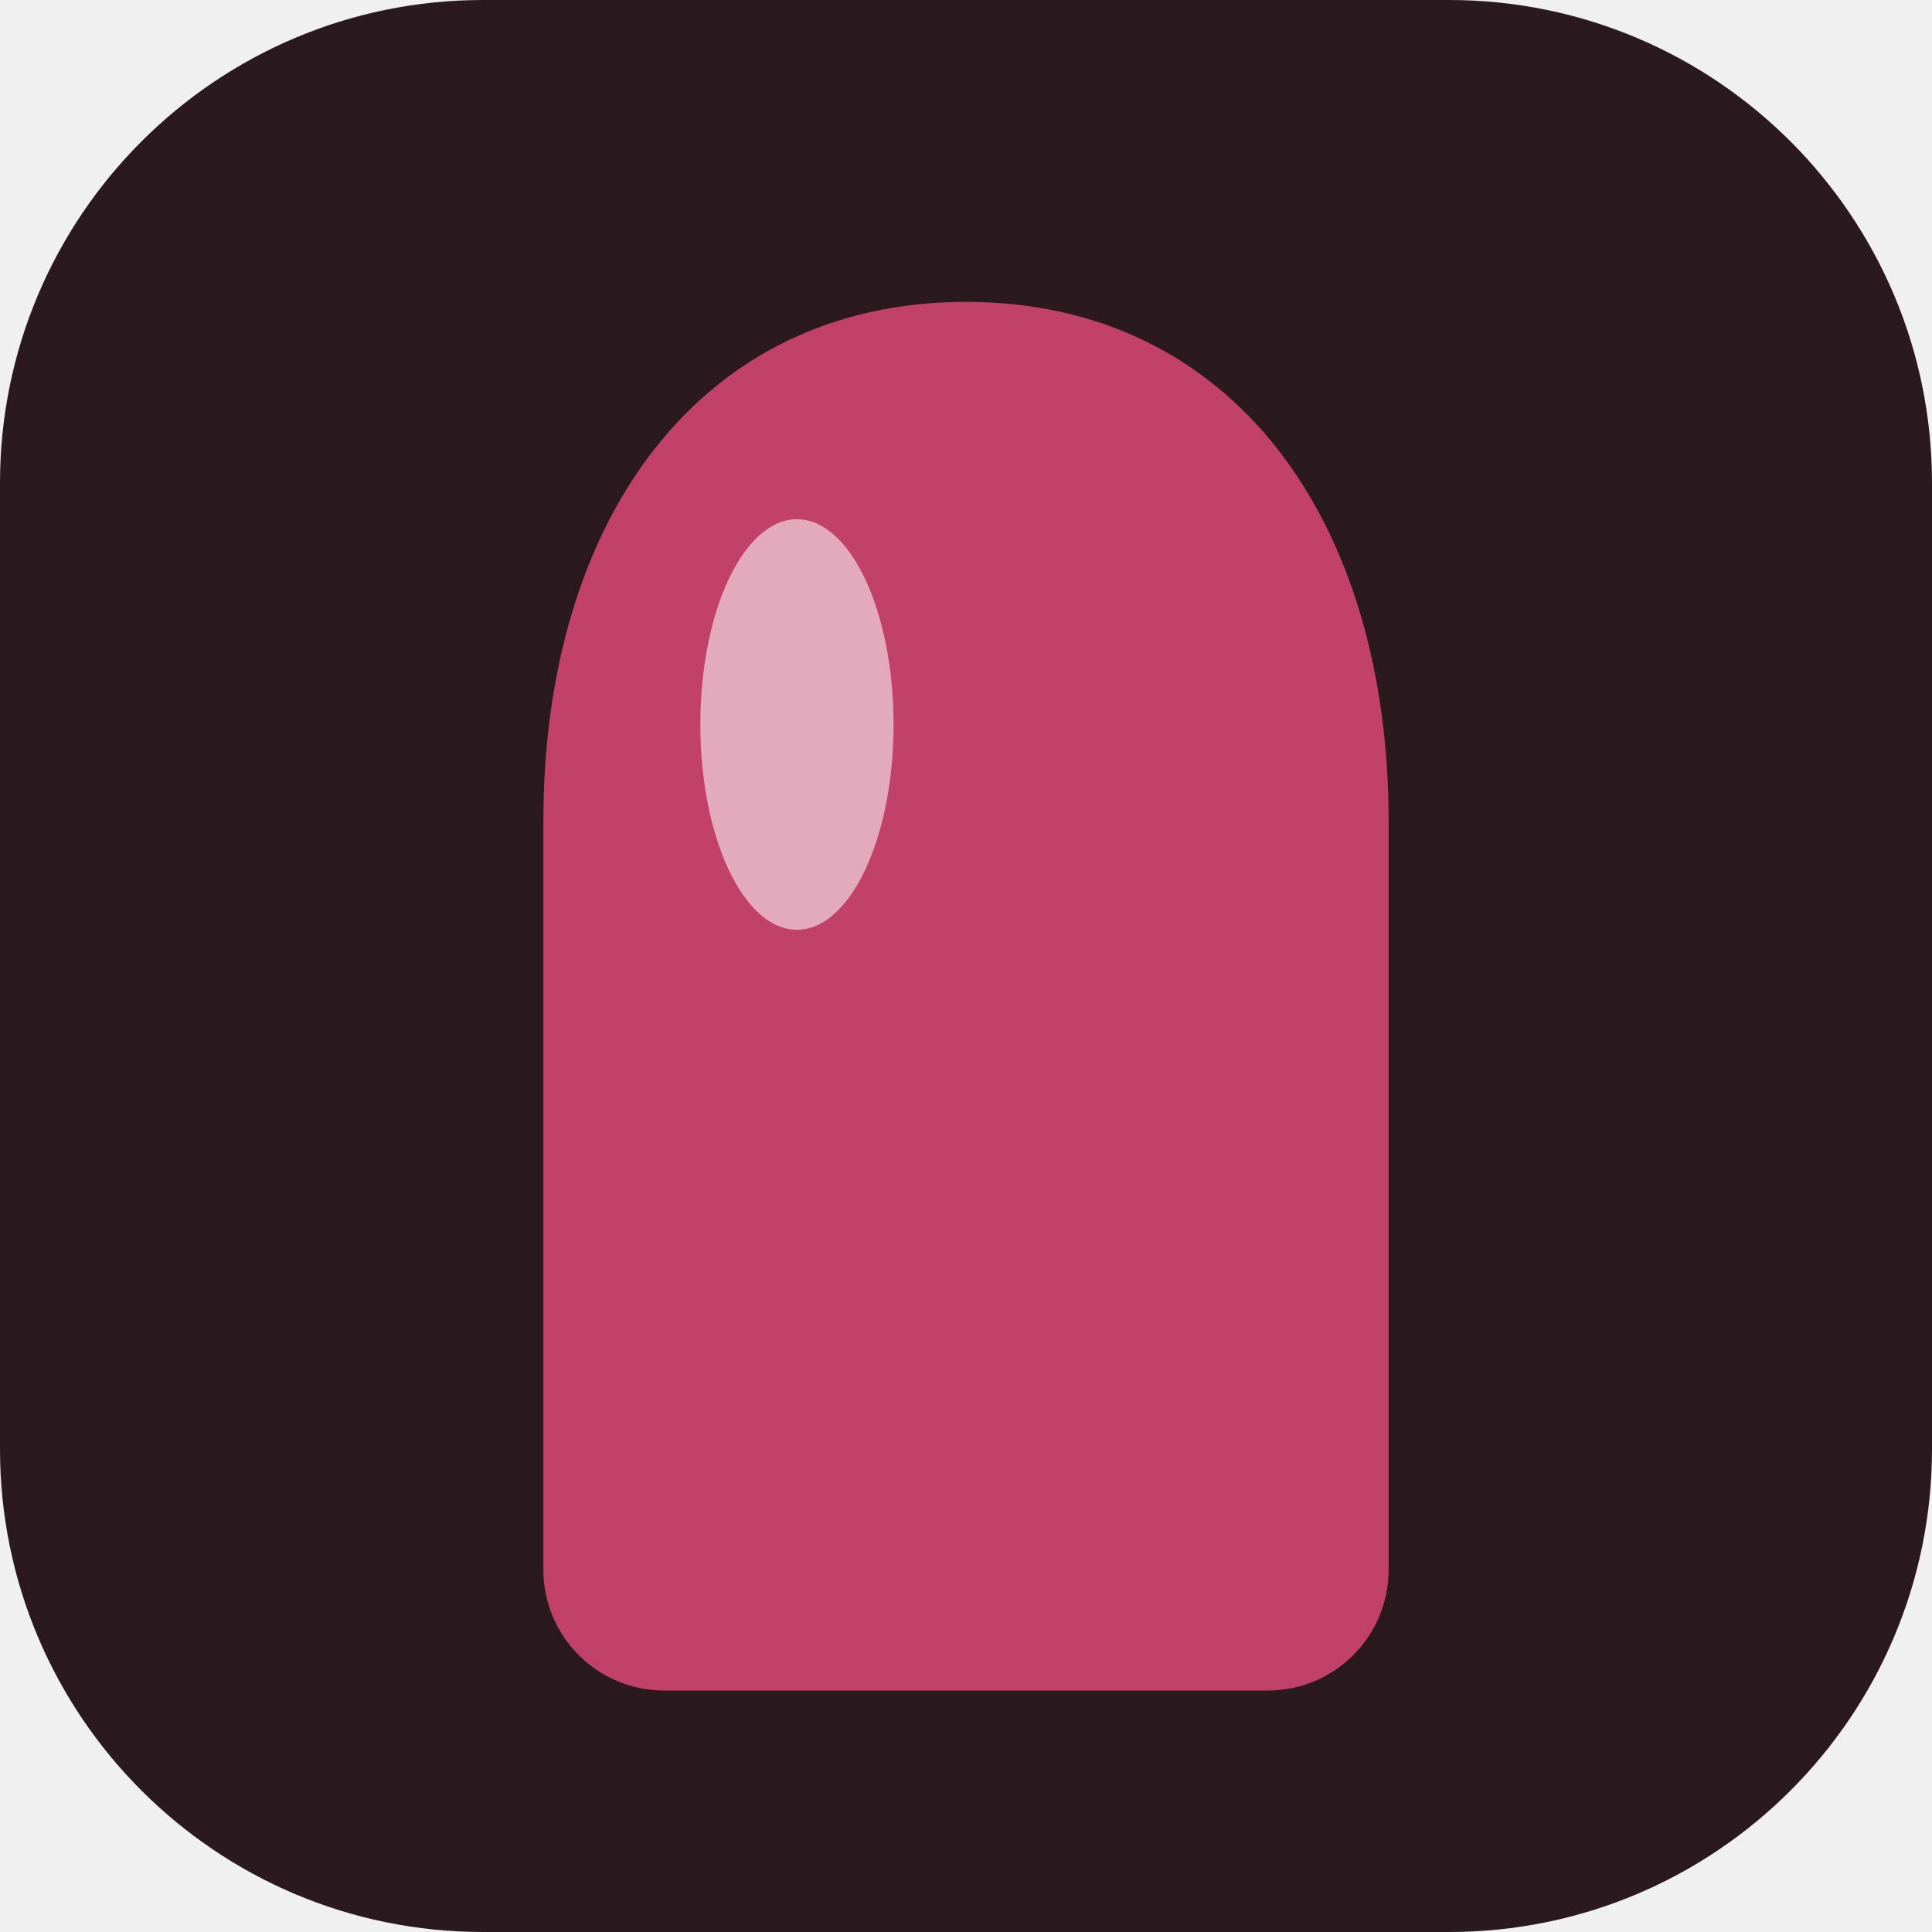
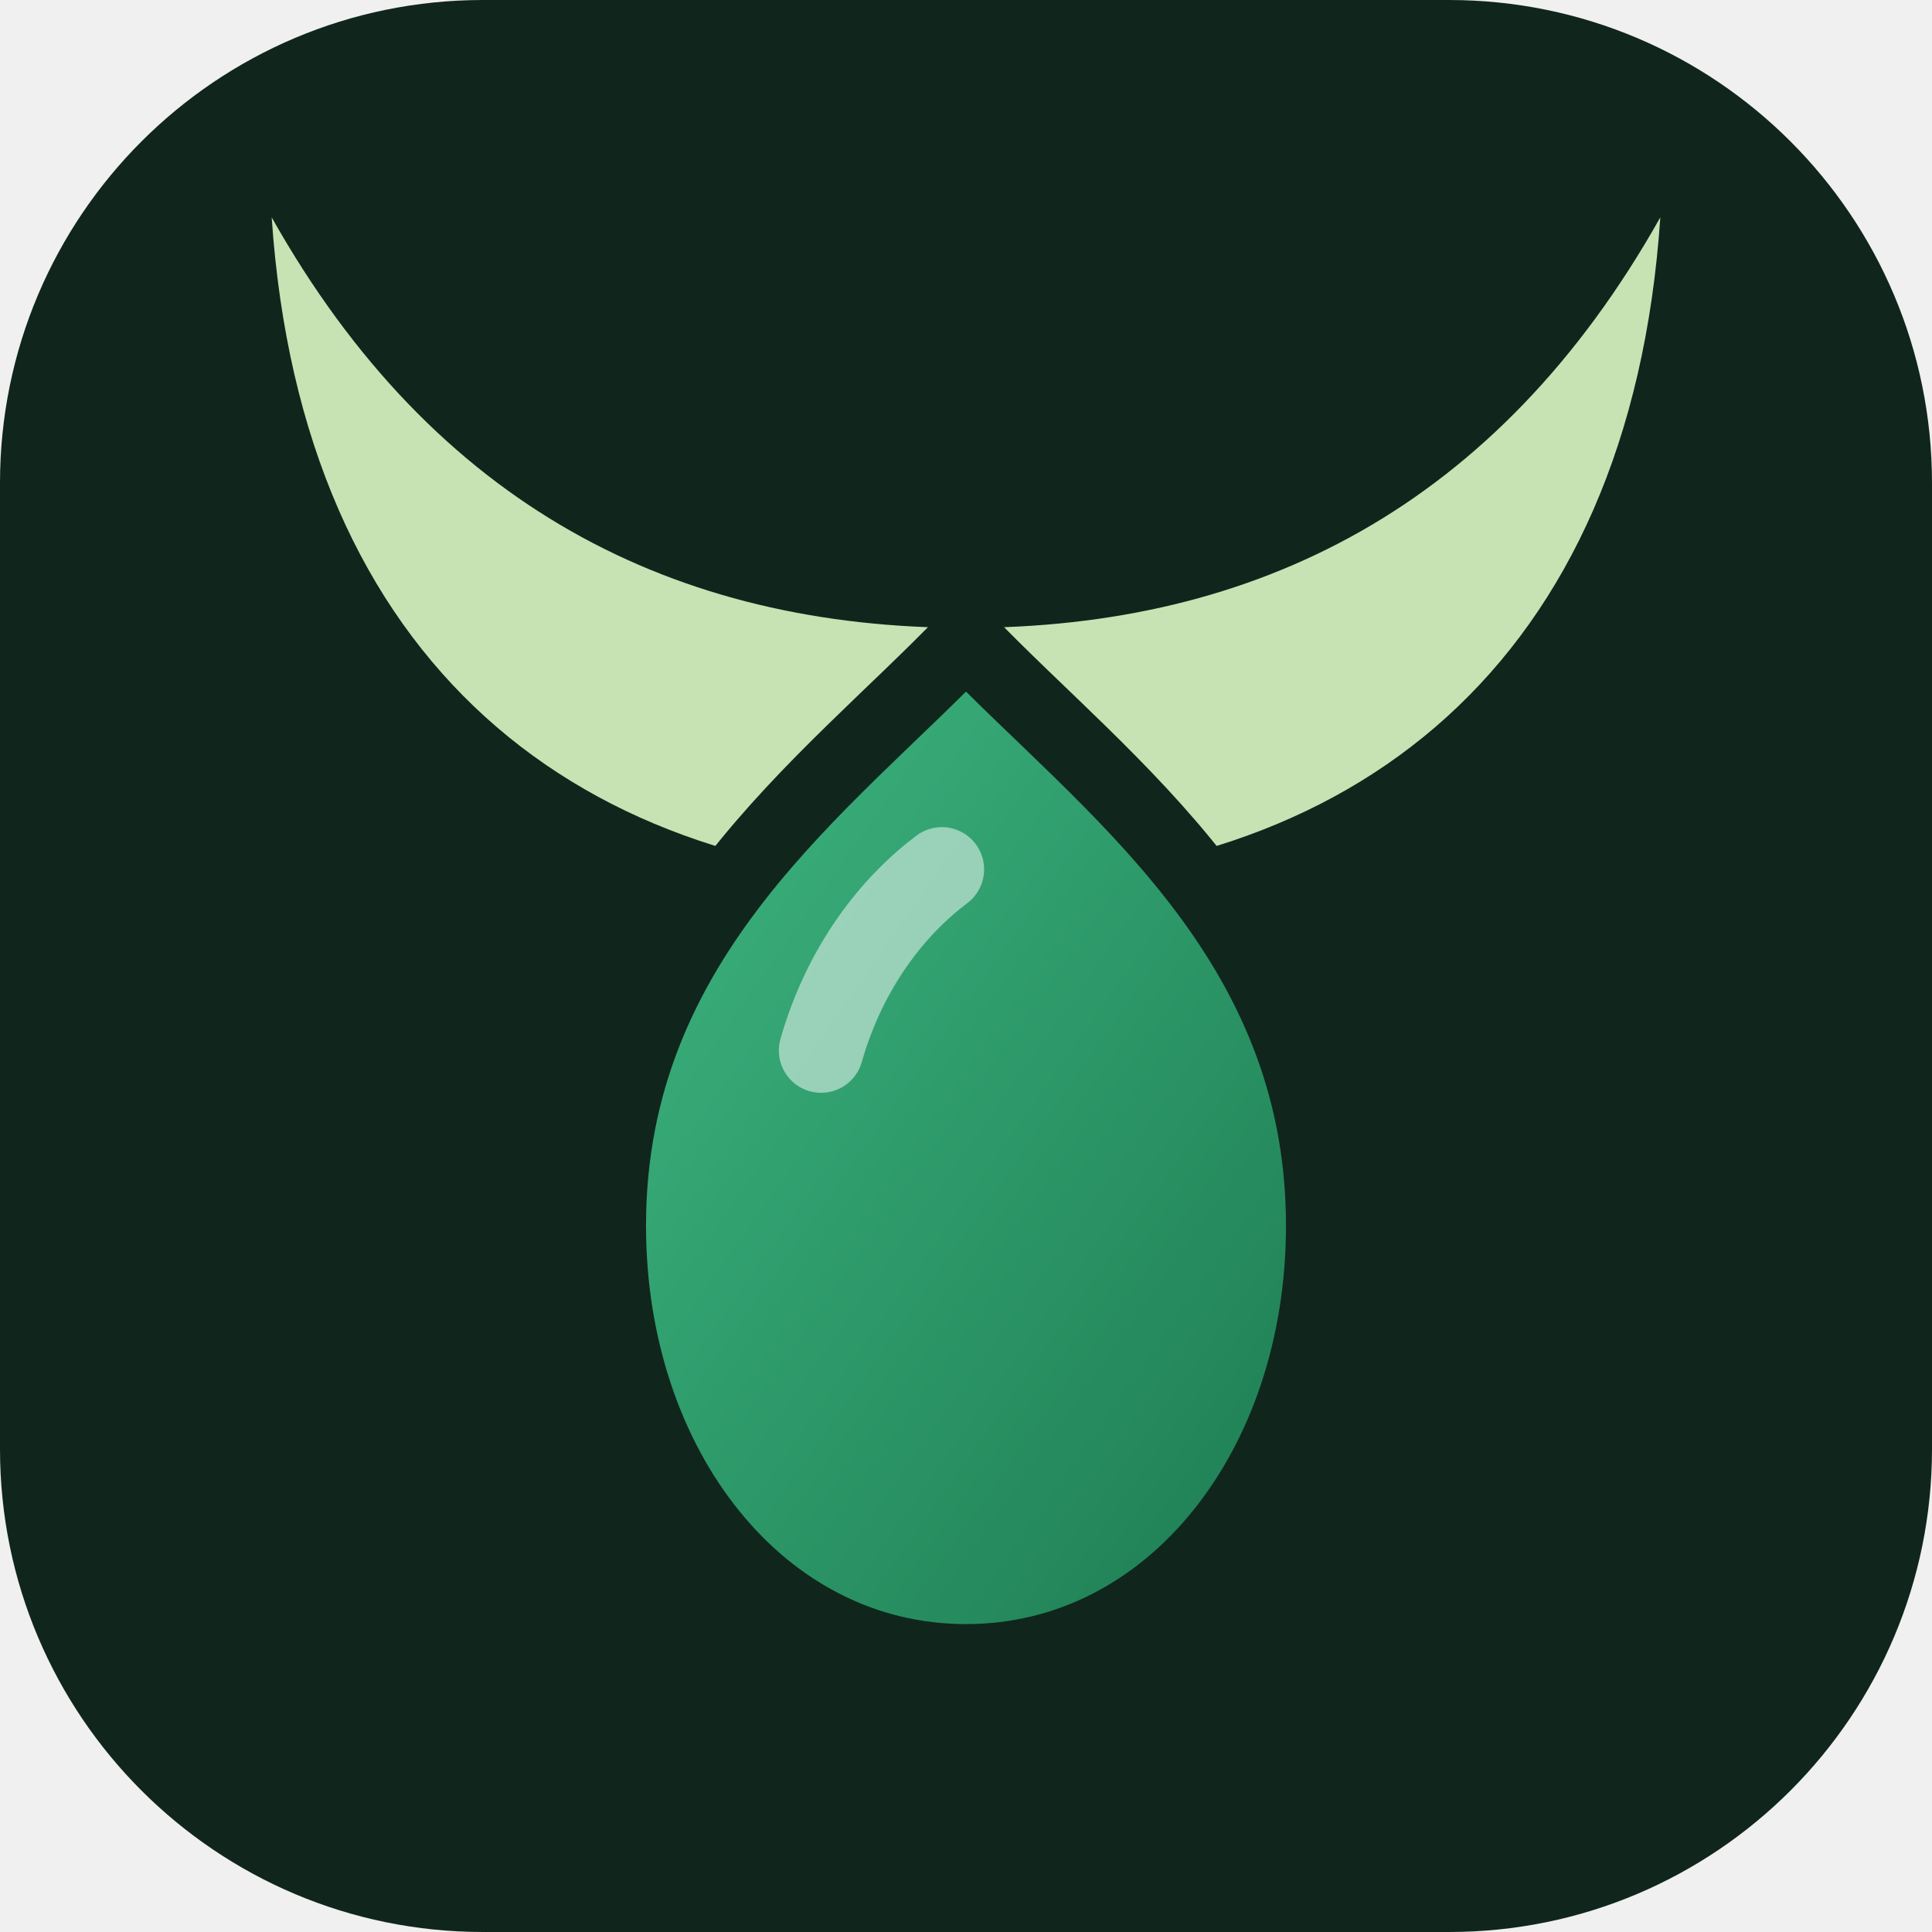
<svg xmlns="http://www.w3.org/2000/svg" viewBox="0 0 32 32">
-   <rect width="32" height="32" rx="8" fill="#2a1a20" />
-   <path d="M16 5c4.4 0 7 3.6 7 8.6V26a2 2 0 0 1-2 2H11a2 2 0 0 1-2-2V13.6C9 8.6 11.6 5 16 5z" fill="#c2416b" />
-   <ellipse cx="13.2" cy="12" rx="1.6" ry="3.4" fill="#fff" opacity=".55" />
+   <defs>
+     <linearGradient id="n" x1="0" y1="0" x2="1" y2="1">
+       <stop offset="0" stop-color="#3fb883" />
+       <stop offset="1" stop-color="#1c7a50" />
+     </linearGradient>
+   </defs>
+   <rect width="32" height="32" rx="8" fill="#10261c" />
+   <path d="M4.5 3.6C5 11 9.6 14.6 16 14.6S27 11 27.5 3.6C24.8 8.4 20.8 10.4 16 10.4S7.2 8.4 4.5 3.6z" fill="#c7e3b4" />
+   <path d="M16 10.6c2.3 2.4 5.9 4.9 5.9 9.7 0 4-2.5 7.2-5.9 7.2s-5.9-3.2-5.9-7.2c0-4.8 3.6-7.3 5.9-9.7z" fill="url(#n)" stroke="#10261c" stroke-width="1.2" />
+   <path d="M13.6 17.4c.4-1.4 1.2-2.4 2-3" fill="none" stroke="#fff" stroke-width="1.4" stroke-linecap="round" opacity=".5" />
</svg>
